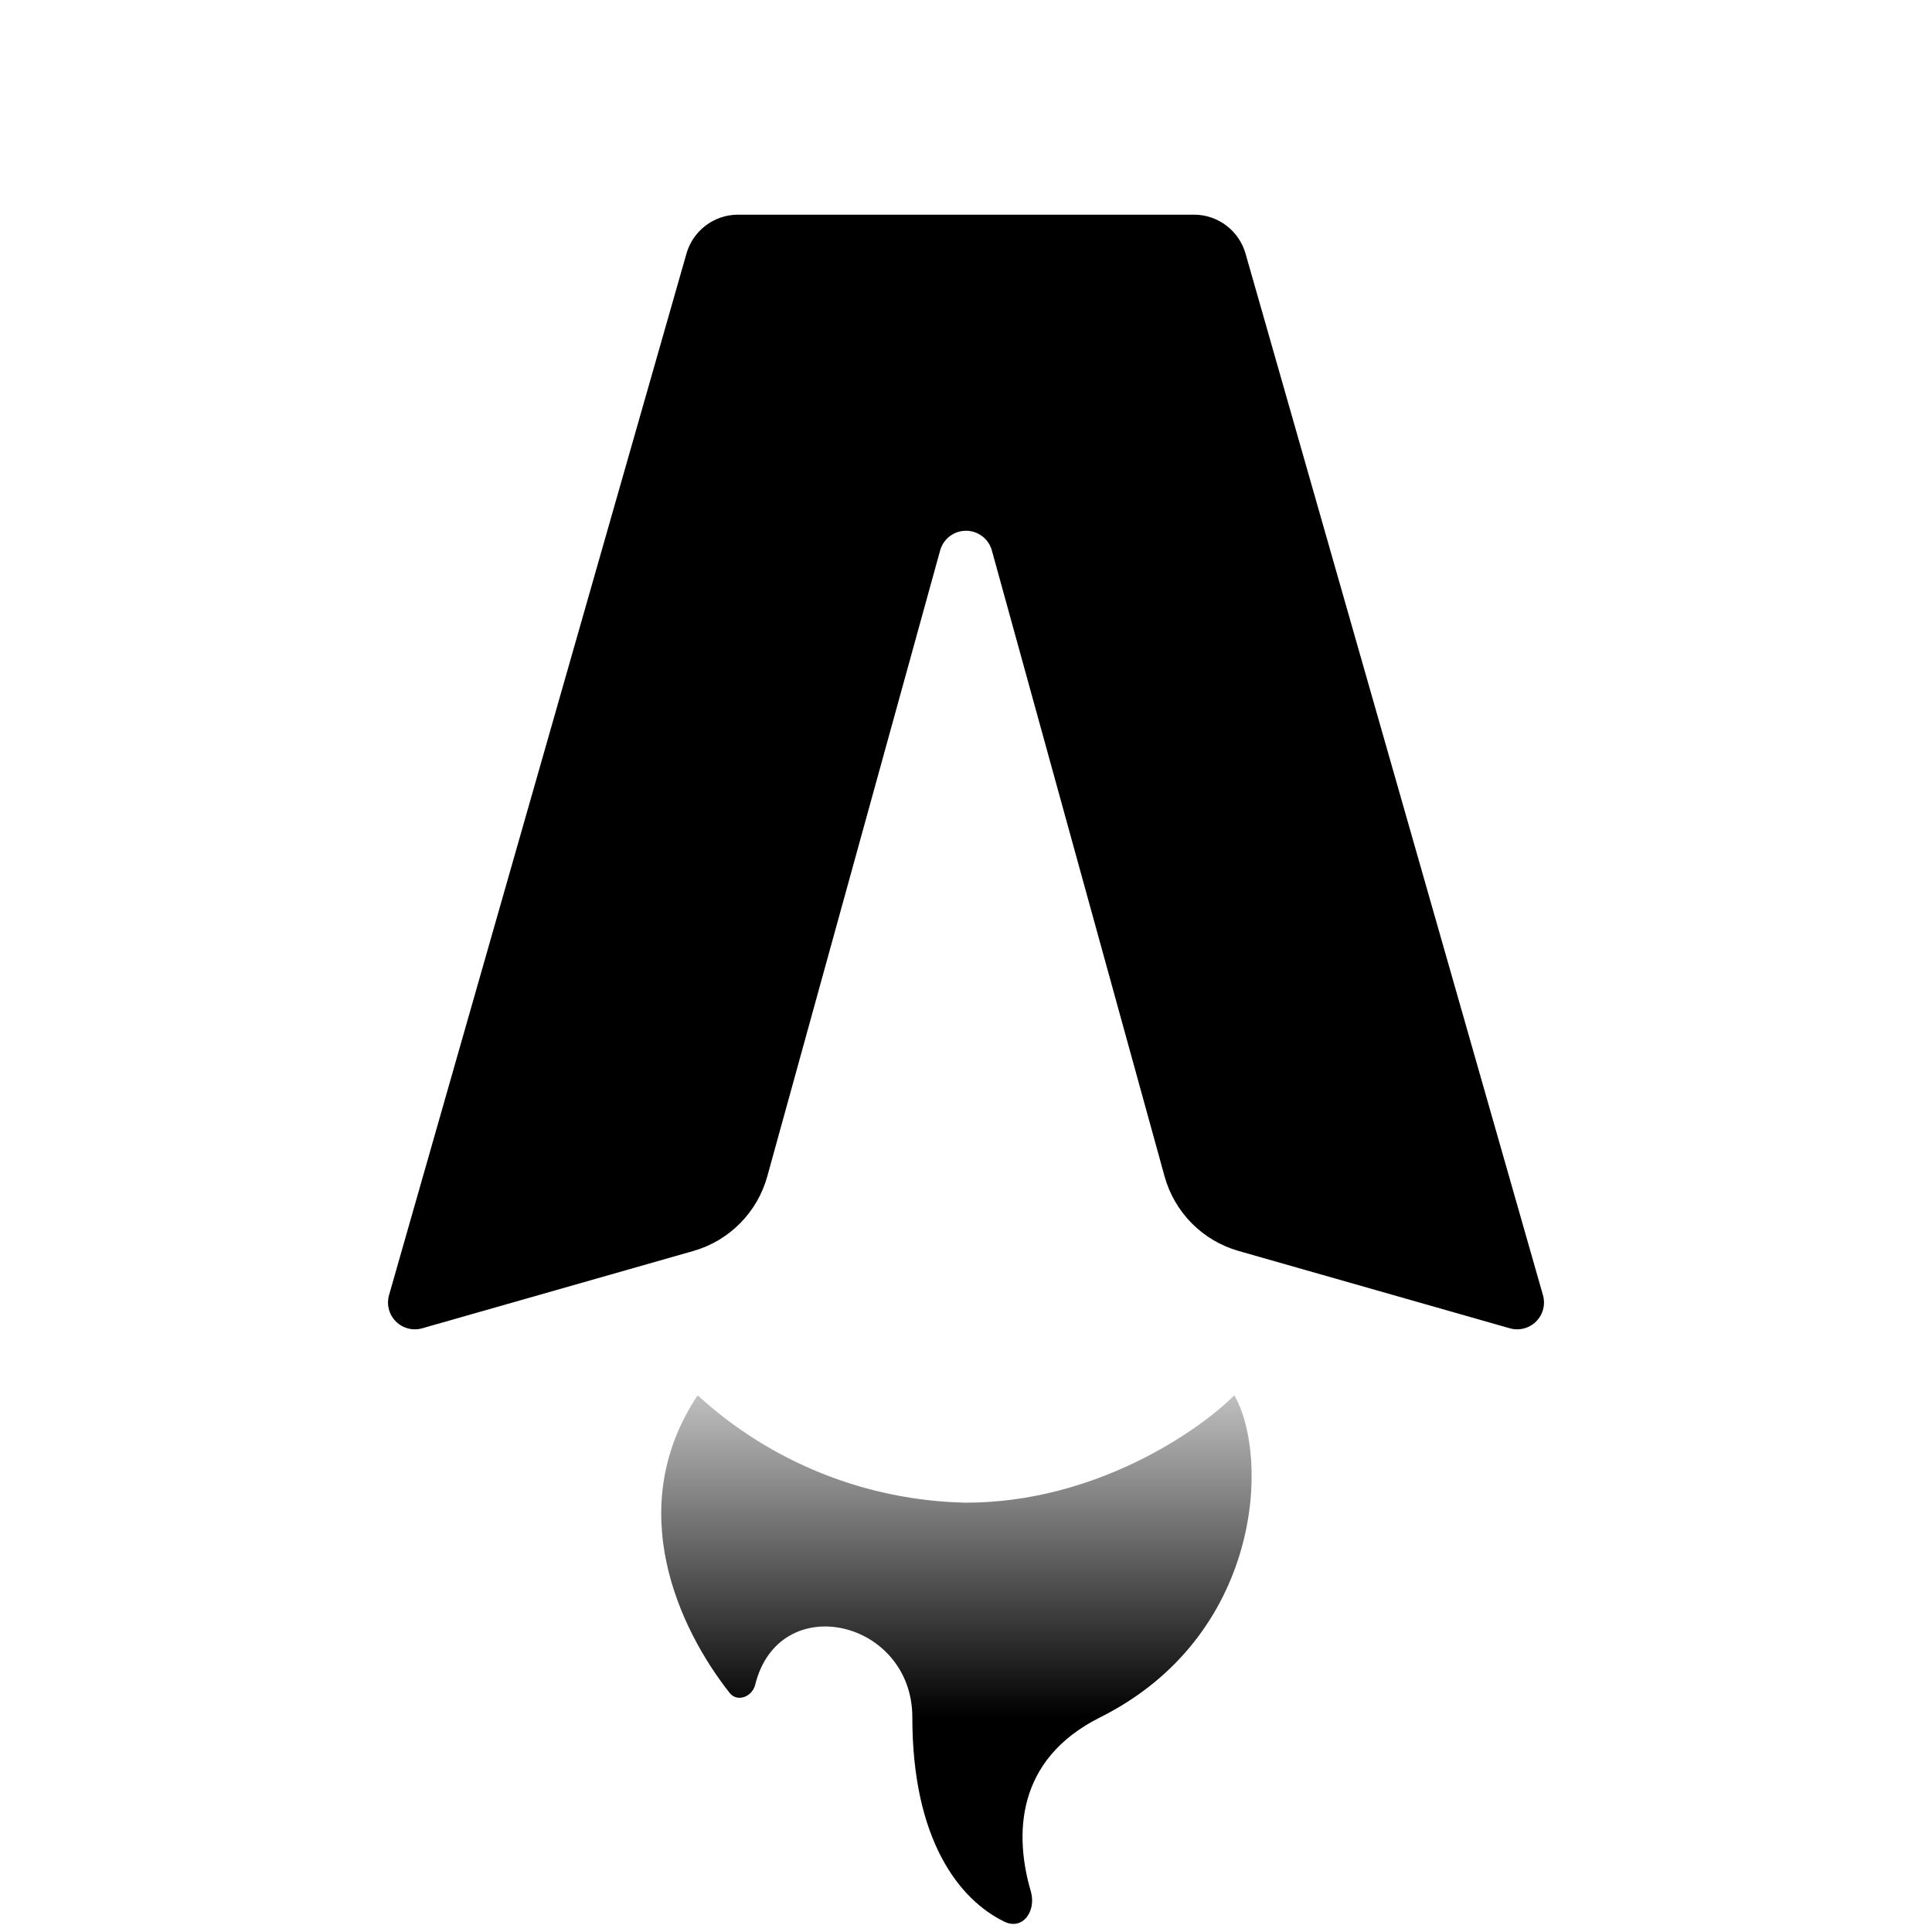
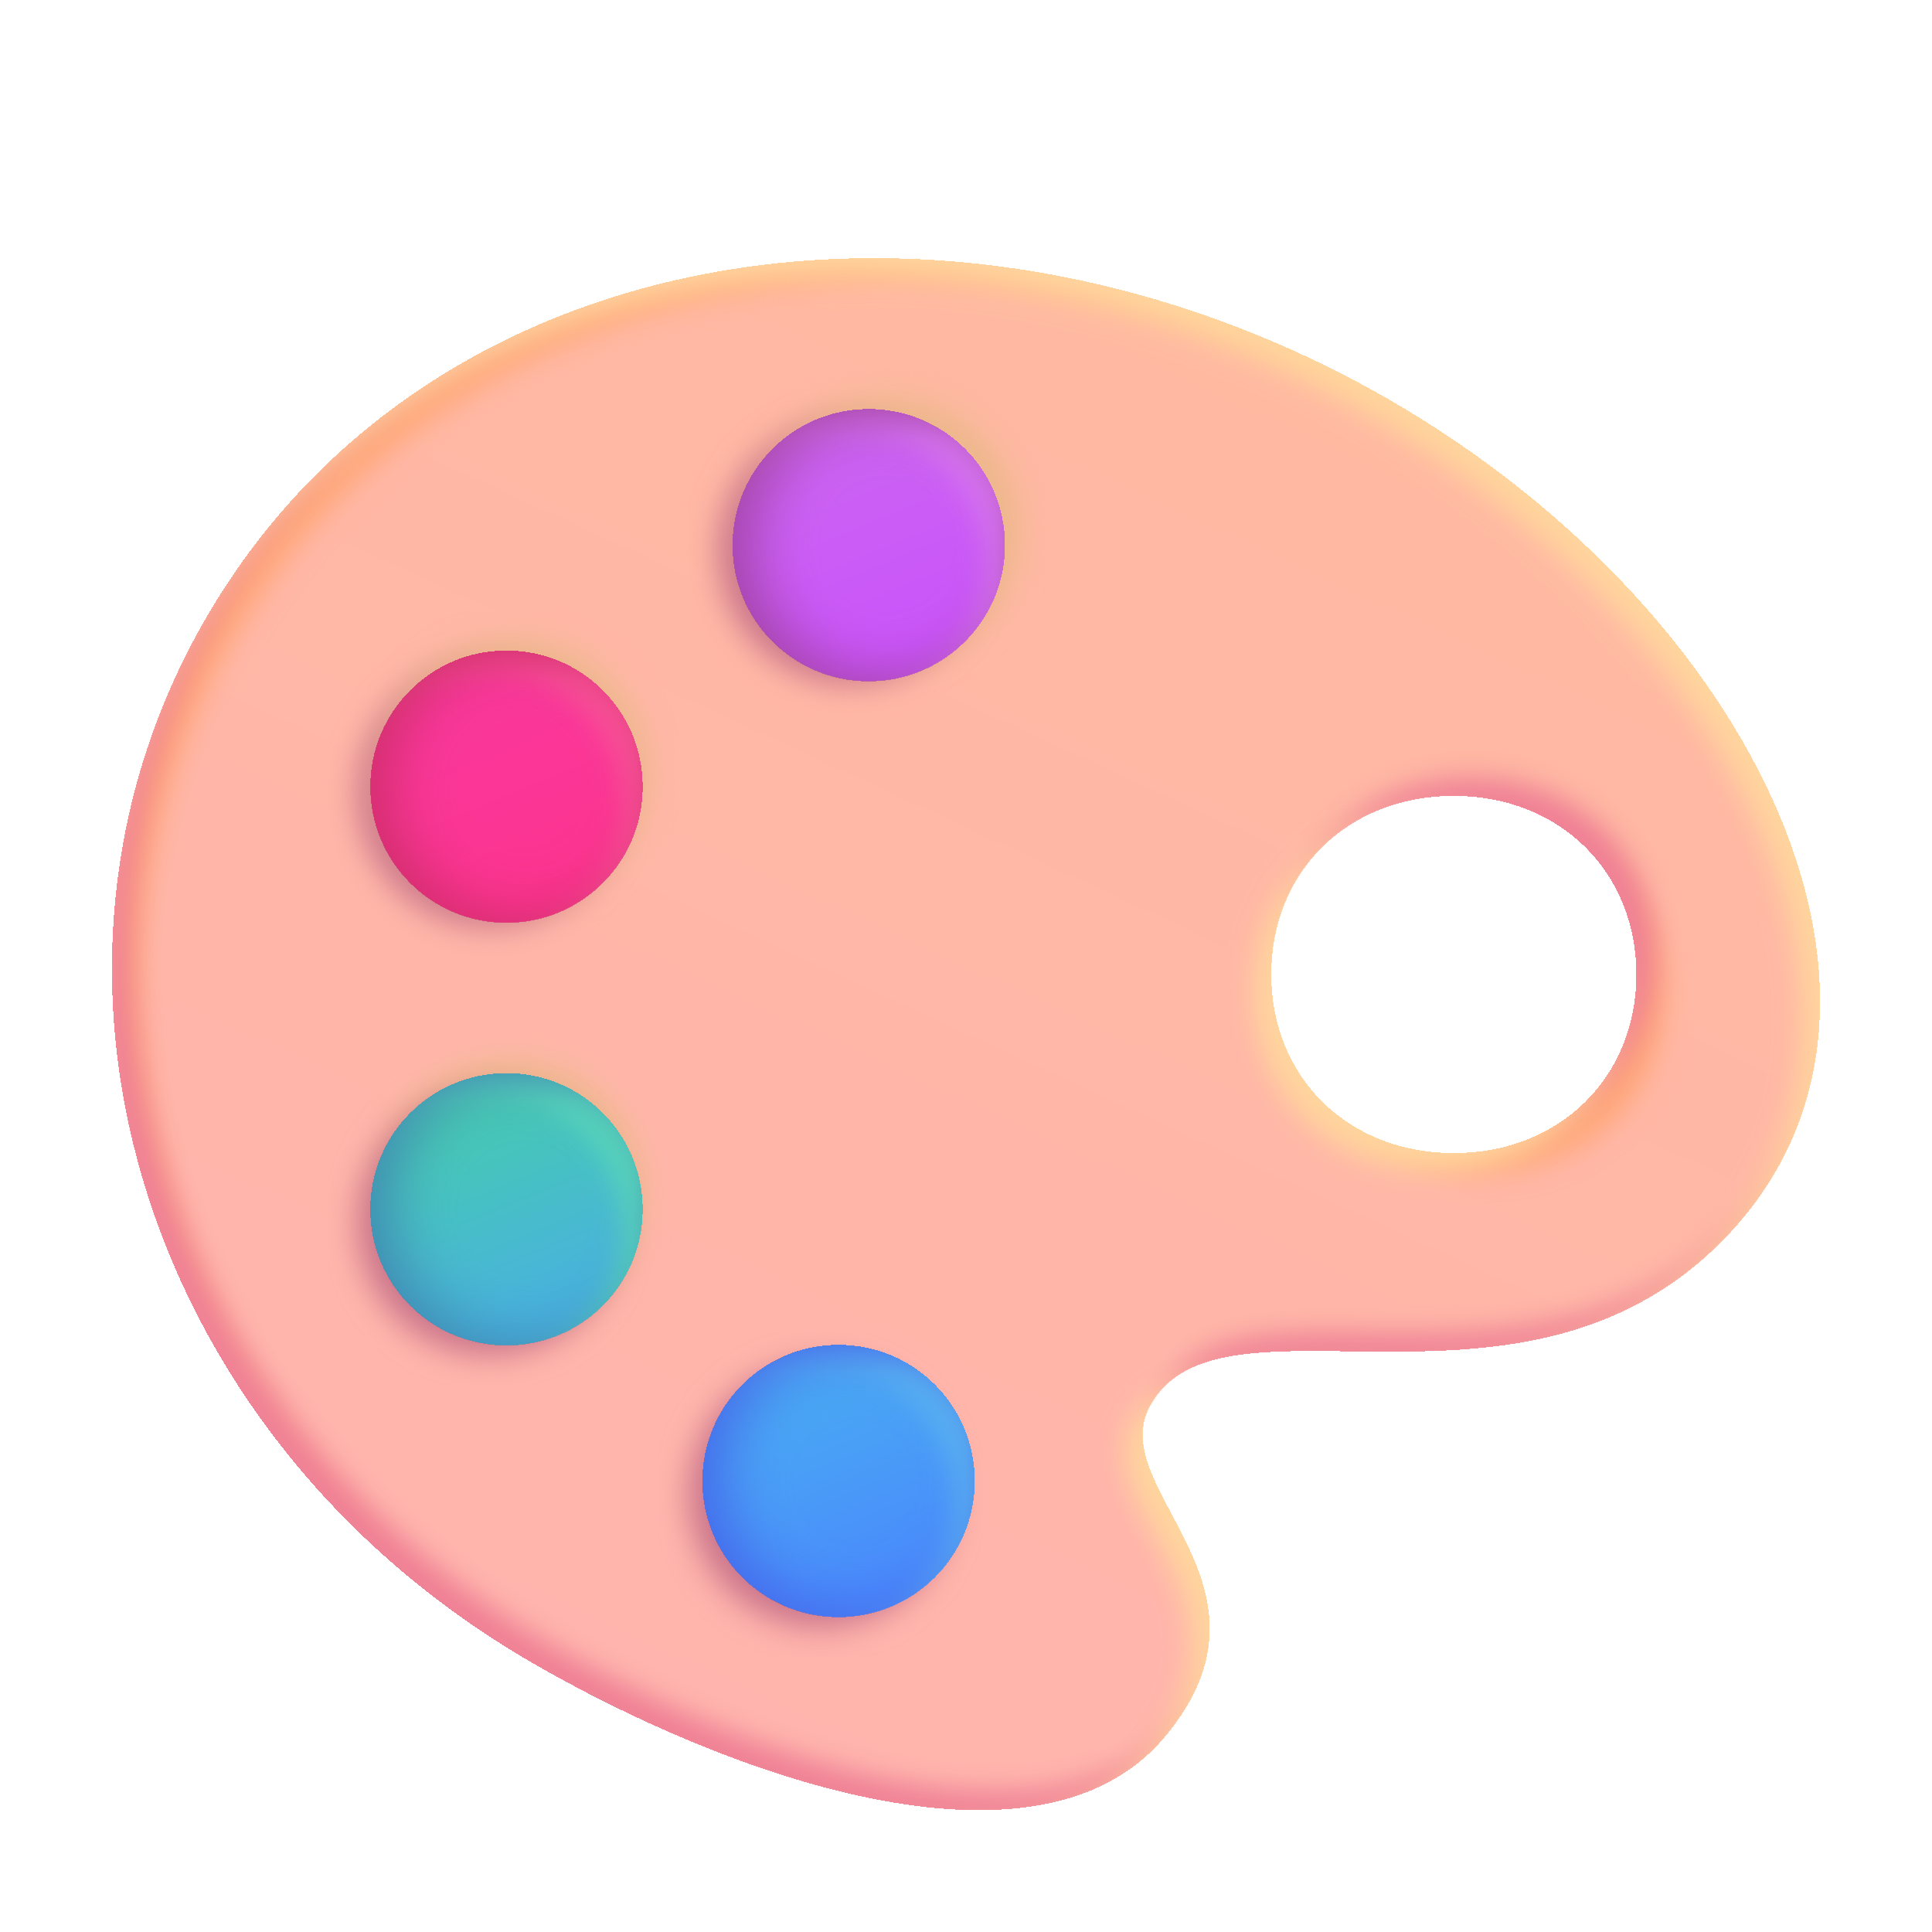
- <svg xmlns="http://www.w3.org/2000/svg" fill="none" viewBox="0 0 36 36">
-   <path fill="#000" d="M22.25 4h-8.5a1 1 0 0 0-.96.73l-5.54 19.4a.5.5 0 0 0 .62.62l5.05-1.44a2 2 0 0 0 1.38-1.4l3.22-11.66a.5.5 0 0 1 .96 0l3.22 11.67a2 2 0 0 0 1.38 1.39l5.05 1.44a.5.5 0 0 0 .62-.62l-5.54-19.4a1 1 0 0 0-.96-.73Z" />
-   <path fill="url(#gradient)" d="M18 28a7.63 7.63 0 0 1-5-2c-1.4 2.1-.35 4.35.6 5.55.14.17.41.07.47-.15.44-1.8 2.93-1.22 2.93.6 0 2.28.87 3.4 1.72 3.81.34.16.59-.2.49-.56-.31-1.05-.29-2.46 1.29-3.25 3-1.5 3.17-4.83 2.5-6-.67.67-2.6 2-5 2Z" />
+ <svg xmlns="http://www.w3.org/2000/svg" width="32" height="32" viewBox="0 0 32 32" fill="none">
+   <g filter="url(#filter0_iii_18_4328)">
+     <path d="M22.053 6.114C15.279 2.734 7.251 4.039 3.592 9.951C-0.067 15.863 2.263 23.73 8.799 27.523C12.01 29.386 17.194 31.289 19.3 28.751C21.365 26.265 18.319 24.69 19.03 23.314C20.174 21.101 25.292 24.005 28.639 20.427C32.411 16.393 28.648 9.406 22.053 6.114ZM24.08 19.105C22.317 19.105 21.05 17.847 21.05 16.14C21.05 14.434 22.317 13.176 24.08 13.176C25.842 13.176 27.11 14.434 27.11 16.14C27.11 17.847 25.842 19.105 24.08 19.105Z" fill="url(#paint0_linear_18_4328)" />
+   </g>
+   <g filter="url(#filter1_f_18_4328)">
+     <path d="M8.107 15.344C9.317 15.344 10.298 14.363 10.298 13.153C10.298 11.944 9.317 10.963 8.107 10.963C6.898 10.963 5.917 11.944 5.917 13.153C5.917 14.363 6.898 15.344 8.107 15.344Z" fill="#CB758C" />
+   </g>
+   <g filter="url(#filter2_f_18_4328)">
+     <path d="M14.084 11.32C15.294 11.32 16.274 10.34 16.274 9.13C16.274 7.92 15.294 6.94 14.084 6.94C12.874 6.94 11.894 7.92 11.894 9.13C11.894 10.34 12.874 11.32 14.084 11.32Z" fill="#CB758C" />
+   </g>
+   <g filter="url(#filter3_f_18_4328)">
+     <path d="M13.592 26.951C14.802 26.951 15.782 25.97 15.782 24.761C15.782 23.551 14.802 22.57 13.592 22.57C12.382 22.57 11.402 23.551 11.402 24.761C11.402 25.97 12.382 26.951 13.592 26.951Z" fill="#CB758C" />
+   </g>
+   <g filter="url(#filter4_f_18_4328)">
+     <path d="M8.449 21.951C9.659 21.951 10.639 20.97 10.639 19.761C10.639 18.551 9.659 17.57 8.449 17.57C7.239 17.57 6.259 18.551 6.259 19.761C6.259 20.97 7.239 21.951 8.449 21.951Z" fill="#EDB88B" />
+   </g>
+   <g filter="url(#filter5_f_18_4328)">
+     <path d="M8.527 14.982C9.737 14.982 10.717 14.002 10.717 12.792C10.717 11.582 9.737 10.602 8.527 10.602C7.317 10.602 6.337 11.582 6.337 12.792C6.337 14.002 7.317 14.982 8.527 14.982Z" fill="#EDB88B" />
+   </g>
+   <g filter="url(#filter6_f_18_4328)">
+     <path d="M14.699 10.963C15.909 10.963 16.889 9.982 16.889 8.773C16.889 7.563 15.909 6.582 14.699 6.582C13.489 6.582 12.509 7.563 12.509 8.773C12.509 9.982 13.489 10.963 14.699 10.963Z" fill="#EDB88B" />
+   </g>
+   <g filter="url(#filter7_ii_18_4328)">
+     <path d="M14.389 11.281C15.632 11.281 16.639 10.274 16.639 9.031C16.639 7.789 15.632 6.781 14.389 6.781C13.147 6.781 12.139 7.789 12.139 9.031C12.139 10.274 13.147 11.281 14.389 11.281Z" fill="url(#paint1_linear_18_4328)" />
+   </g>
+   <g filter="url(#filter8_ii_18_4328)">
+     <path d="M8.389 15.281C9.632 15.281 10.639 14.274 10.639 13.031C10.639 11.789 9.632 10.781 8.389 10.781C7.147 10.781 6.139 11.789 6.139 13.031C6.139 14.274 7.147 15.281 8.389 15.281Z" fill="url(#paint2_linear_18_4328)" />
+   </g>
+   <g filter="url(#filter9_f_18_4328)">
+     <path d="M8.107 22.443C9.317 22.443 10.298 21.463 10.298 20.253C10.298 19.043 9.317 18.062 8.107 18.062C6.898 18.062 5.917 19.043 5.917 20.253C5.917 21.463 6.898 22.443 8.107 22.443Z" fill="#CB758C" />
+   </g>
+   <g filter="url(#filter10_ii_18_4328)">
+     <path d="M8.389 22.281C9.632 22.281 10.639 21.274 10.639 20.031C10.639 18.789 9.632 17.781 8.389 17.781C7.147 17.781 6.139 18.789 6.139 20.031C6.139 21.274 7.147 22.281 8.389 22.281Z" fill="url(#paint3_linear_18_4328)" />
+   </g>
+   <g filter="url(#filter11_ii_18_4328)">
+     <path d="M13.889 26.781C15.132 26.781 16.139 25.774 16.139 24.531C16.139 23.289 15.132 22.281 13.889 22.281C12.647 22.281 11.639 23.289 11.639 24.531C11.639 25.774 12.647 26.781 13.889 26.781Z" fill="url(#paint4_linear_18_4328)" />
+   </g>
  <defs>
-     <linearGradient id="gradient" x1="16" x2="16" y1="32" y2="24" gradientUnits="userSpaceOnUse">
-       <stop stop-color="#000" />
-       <stop offset="1" stop-color="#000" stop-opacity="0" />
+     <filter id="filter0_iii_18_4328" x="1.561" y="3.981" width="29.029" height="26.295" filterUnits="userSpaceOnUse" color-interpolation-filters="sRGB">
+       <feFlood flood-opacity="0" result="BackgroundImageFix" />
+       <feBlend mode="normal" in="SourceGraphic" in2="BackgroundImageFix" result="shape" />
+       <feColorMatrix in="SourceAlpha" type="matrix" values="0 0 0 0 0 0 0 0 0 0 0 0 0 0 0 0 0 0 127 0" result="hardAlpha" />
+       <feOffset dx="0.45" dy="0.3" />
+       <feGaussianBlur stdDeviation="0.225" />
+       <feComposite in2="hardAlpha" operator="arithmetic" k2="-1" k3="1" />
+       <feColorMatrix type="matrix" values="0 0 0 0 1 0 0 0 0 0.647 0 0 0 0 0.459 0 0 0 1 0" />
+       <feBlend mode="normal" in2="shape" result="effect1_innerShadow_18_4328" />
+       <feColorMatrix in="SourceAlpha" type="matrix" values="0 0 0 0 0 0 0 0 0 0 0 0 0 0 0 0 0 0 127 0" result="hardAlpha" />
+       <feOffset dx="0.3" dy="-0.3" />
+       <feGaussianBlur stdDeviation="0.225" />
+       <feComposite in2="hardAlpha" operator="arithmetic" k2="-1" k3="1" />
+       <feColorMatrix type="matrix" values="0 0 0 0 0.937 0 0 0 0 0.502 0 0 0 0 0.588 0 0 0 1 0" />
+       <feBlend mode="normal" in2="effect1_innerShadow_18_4328" result="effect2_innerShadow_18_4328" />
+       <feColorMatrix in="SourceAlpha" type="matrix" values="0 0 0 0 0 0 0 0 0 0 0 0 0 0 0 0 0 0 127 0" result="hardAlpha" />
+       <feOffset dx="-0.3" dy="0.3" />
+       <feGaussianBlur stdDeviation="0.225" />
+       <feComposite in2="hardAlpha" operator="arithmetic" k2="-1" k3="1" />
+       <feColorMatrix type="matrix" values="0 0 0 0 1 0 0 0 0 0.835 0 0 0 0 0.616 0 0 0 1 0" />
+       <feBlend mode="normal" in2="effect2_innerShadow_18_4328" result="effect3_innerShadow_18_4328" />
+     </filter>
+     <filter id="filter1_f_18_4328" x="5.417" y="10.463" width="5.381" height="5.381" filterUnits="userSpaceOnUse" color-interpolation-filters="sRGB">
+       <feFlood flood-opacity="0" result="BackgroundImageFix" />
+       <feBlend mode="normal" in="SourceGraphic" in2="BackgroundImageFix" result="shape" />
+       <feGaussianBlur stdDeviation="0.25" result="effect1_foregroundBlur_18_4328" />
+     </filter>
+     <filter id="filter2_f_18_4328" x="11.394" y="6.44" width="5.381" height="5.381" filterUnits="userSpaceOnUse" color-interpolation-filters="sRGB">
+       <feFlood flood-opacity="0" result="BackgroundImageFix" />
+       <feBlend mode="normal" in="SourceGraphic" in2="BackgroundImageFix" result="shape" />
+       <feGaussianBlur stdDeviation="0.25" result="effect1_foregroundBlur_18_4328" />
+     </filter>
+     <filter id="filter3_f_18_4328" x="10.902" y="22.07" width="5.381" height="5.381" filterUnits="userSpaceOnUse" color-interpolation-filters="sRGB">
+       <feFlood flood-opacity="0" result="BackgroundImageFix" />
+       <feBlend mode="normal" in="SourceGraphic" in2="BackgroundImageFix" result="shape" />
+       <feGaussianBlur stdDeviation="0.25" result="effect1_foregroundBlur_18_4328" />
+     </filter>
+     <filter id="filter4_f_18_4328" x="5.759" y="17.07" width="5.381" height="5.381" filterUnits="userSpaceOnUse" color-interpolation-filters="sRGB">
+       <feFlood flood-opacity="0" result="BackgroundImageFix" />
+       <feBlend mode="normal" in="SourceGraphic" in2="BackgroundImageFix" result="shape" />
+       <feGaussianBlur stdDeviation="0.25" result="effect1_foregroundBlur_18_4328" />
+     </filter>
+     <filter id="filter5_f_18_4328" x="5.837" y="10.102" width="5.381" height="5.381" filterUnits="userSpaceOnUse" color-interpolation-filters="sRGB">
+       <feFlood flood-opacity="0" result="BackgroundImageFix" />
+       <feBlend mode="normal" in="SourceGraphic" in2="BackgroundImageFix" result="shape" />
+       <feGaussianBlur stdDeviation="0.25" result="effect1_foregroundBlur_18_4328" />
+     </filter>
+     <filter id="filter6_f_18_4328" x="12.009" y="6.082" width="5.381" height="5.381" filterUnits="userSpaceOnUse" color-interpolation-filters="sRGB">
+       <feFlood flood-opacity="0" result="BackgroundImageFix" />
+       <feBlend mode="normal" in="SourceGraphic" in2="BackgroundImageFix" result="shape" />
+       <feGaussianBlur stdDeviation="0.25" result="effect1_foregroundBlur_18_4328" />
+     </filter>
+     <filter id="filter7_ii_18_4328" x="11.839" y="6.781" width="5.1" height="4.8" filterUnits="userSpaceOnUse" color-interpolation-filters="sRGB">
+       <feFlood flood-opacity="0" result="BackgroundImageFix" />
+       <feBlend mode="normal" in="SourceGraphic" in2="BackgroundImageFix" result="shape" />
+       <feColorMatrix in="SourceAlpha" type="matrix" values="0 0 0 0 0 0 0 0 0 0 0 0 0 0 0 0 0 0 127 0" result="hardAlpha" />
+       <feOffset dx="-0.3" dy="0.3" />
+       <feGaussianBlur stdDeviation="0.225" />
+       <feComposite in2="hardAlpha" operator="arithmetic" k2="-1" k3="1" />
+       <feColorMatrix type="matrix" values="0 0 0 0 0.875 0 0 0 0 0.49 0 0 0 0 0.984 0 0 0 1 0" />
+       <feBlend mode="normal" in2="shape" result="effect1_innerShadow_18_4328" />
+       <feColorMatrix in="SourceAlpha" type="matrix" values="0 0 0 0 0 0 0 0 0 0 0 0 0 0 0 0 0 0 127 0" result="hardAlpha" />
+       <feOffset dx="0.3" />
+       <feGaussianBlur stdDeviation="0.5" />
+       <feComposite in2="hardAlpha" operator="arithmetic" k2="-1" k3="1" />
+       <feColorMatrix type="matrix" values="0 0 0 0 0.635 0 0 0 0 0.259 0 0 0 0 0.639 0 0 0 1 0" />
+       <feBlend mode="normal" in2="effect1_innerShadow_18_4328" result="effect2_innerShadow_18_4328" />
+     </filter>
+     <filter id="filter8_ii_18_4328" x="5.839" y="10.781" width="5.1" height="4.8" filterUnits="userSpaceOnUse" color-interpolation-filters="sRGB">
+       <feFlood flood-opacity="0" result="BackgroundImageFix" />
+       <feBlend mode="normal" in="SourceGraphic" in2="BackgroundImageFix" result="shape" />
+       <feColorMatrix in="SourceAlpha" type="matrix" values="0 0 0 0 0 0 0 0 0 0 0 0 0 0 0 0 0 0 127 0" result="hardAlpha" />
+       <feOffset dx="-0.3" dy="0.3" />
+       <feGaussianBlur stdDeviation="0.225" />
+       <feComposite in2="hardAlpha" operator="arithmetic" k2="-1" k3="1" />
+       <feColorMatrix type="matrix" values="0 0 0 0 1 0 0 0 0 0.349 0 0 0 0 0.62 0 0 0 1 0" />
+       <feBlend mode="normal" in2="shape" result="effect1_innerShadow_18_4328" />
+       <feColorMatrix in="SourceAlpha" type="matrix" values="0 0 0 0 0 0 0 0 0 0 0 0 0 0 0 0 0 0 127 0" result="hardAlpha" />
+       <feOffset dx="0.3" />
+       <feGaussianBlur stdDeviation="0.5" />
+       <feComposite in2="hardAlpha" operator="arithmetic" k2="-1" k3="1" />
+       <feColorMatrix type="matrix" values="0 0 0 0 0.808 0 0 0 0 0.173 0 0 0 0 0.416 0 0 0 1 0" />
+       <feBlend mode="normal" in2="effect1_innerShadow_18_4328" result="effect2_innerShadow_18_4328" />
+     </filter>
+     <filter id="filter9_f_18_4328" x="5.417" y="17.562" width="5.381" height="5.381" filterUnits="userSpaceOnUse" color-interpolation-filters="sRGB">
+       <feFlood flood-opacity="0" result="BackgroundImageFix" />
+       <feBlend mode="normal" in="SourceGraphic" in2="BackgroundImageFix" result="shape" />
+       <feGaussianBlur stdDeviation="0.25" result="effect1_foregroundBlur_18_4328" />
+     </filter>
+     <filter id="filter10_ii_18_4328" x="5.839" y="17.781" width="5.1" height="4.8" filterUnits="userSpaceOnUse" color-interpolation-filters="sRGB">
+       <feFlood flood-opacity="0" result="BackgroundImageFix" />
+       <feBlend mode="normal" in="SourceGraphic" in2="BackgroundImageFix" result="shape" />
+       <feColorMatrix in="SourceAlpha" type="matrix" values="0 0 0 0 0 0 0 0 0 0 0 0 0 0 0 0 0 0 127 0" result="hardAlpha" />
+       <feOffset dx="-0.3" dy="0.3" />
+       <feGaussianBlur stdDeviation="0.225" />
+       <feComposite in2="hardAlpha" operator="arithmetic" k2="-1" k3="1" />
+       <feColorMatrix type="matrix" values="0 0 0 0 0.365 0 0 0 0 0.894 0 0 0 0 0.737 0 0 0 1 0" />
+       <feBlend mode="normal" in2="shape" result="effect1_innerShadow_18_4328" />
+       <feColorMatrix in="SourceAlpha" type="matrix" values="0 0 0 0 0 0 0 0 0 0 0 0 0 0 0 0 0 0 127 0" result="hardAlpha" />
+       <feOffset dx="0.3" />
+       <feGaussianBlur stdDeviation="0.5" />
+       <feComposite in2="hardAlpha" operator="arithmetic" k2="-1" k3="1" />
+       <feColorMatrix type="matrix" values="0 0 0 0 0.247 0 0 0 0 0.533 0 0 0 0 0.694 0 0 0 1 0" />
+       <feBlend mode="normal" in2="effect1_innerShadow_18_4328" result="effect2_innerShadow_18_4328" />
+     </filter>
+     <filter id="filter11_ii_18_4328" x="11.339" y="22.281" width="5.1" height="4.8" filterUnits="userSpaceOnUse" color-interpolation-filters="sRGB">
+       <feFlood flood-opacity="0" result="BackgroundImageFix" />
+       <feBlend mode="normal" in="SourceGraphic" in2="BackgroundImageFix" result="shape" />
+       <feColorMatrix in="SourceAlpha" type="matrix" values="0 0 0 0 0 0 0 0 0 0 0 0 0 0 0 0 0 0 127 0" result="hardAlpha" />
+       <feOffset dx="-0.3" dy="0.3" />
+       <feGaussianBlur stdDeviation="0.225" />
+       <feComposite in2="hardAlpha" operator="arithmetic" k2="-1" k3="1" />
+       <feColorMatrix type="matrix" values="0 0 0 0 0.365 0 0 0 0 0.753 0 0 0 0 0.945 0 0 0 1 0" />
+       <feBlend mode="normal" in2="shape" result="effect1_innerShadow_18_4328" />
+       <feColorMatrix in="SourceAlpha" type="matrix" values="0 0 0 0 0 0 0 0 0 0 0 0 0 0 0 0 0 0 127 0" result="hardAlpha" />
+       <feOffset dx="0.3" />
+       <feGaussianBlur stdDeviation="0.5" />
+       <feComposite in2="hardAlpha" operator="arithmetic" k2="-1" k3="1" />
+       <feColorMatrix type="matrix" values="0 0 0 0 0.267 0 0 0 0 0.4 0 0 0 0 0.918 0 0 0 1 0" />
+       <feBlend mode="normal" in2="effect1_innerShadow_18_4328" result="effect2_innerShadow_18_4328" />
+     </filter>
+     <linearGradient id="paint0_linear_18_4328" x1="24.08" y1="7.184" x2="13.725" y2="29.717" gradientUnits="userSpaceOnUse">
+       <stop stop-color="#FFB9A1" />
+       <stop offset="1" stop-color="#FFB4AD" />
+     </linearGradient>
+     <linearGradient id="paint1_linear_18_4328" x1="13.072" y1="6.781" x2="15.139" y2="11.793" gradientUnits="userSpaceOnUse">
+       <stop stop-color="#CC67F1" />
+       <stop offset="1" stop-color="#C950FC" />
+     </linearGradient>
+     <linearGradient id="paint2_linear_18_4328" x1="7.072" y1="10.781" x2="9.139" y2="15.793" gradientUnits="userSpaceOnUse">
+       <stop stop-color="#F9399F" />
+       <stop offset="1" stop-color="#FD328C" />
+     </linearGradient>
+     <linearGradient id="paint3_linear_18_4328" x1="7.072" y1="17.781" x2="9.139" y2="22.793" gradientUnits="userSpaceOnUse">
+       <stop stop-color="#47CFA8" />
+       <stop offset="1" stop-color="#48ABEB" />
+     </linearGradient>
+     <linearGradient id="paint4_linear_18_4328" x1="12.572" y1="22.281" x2="14.639" y2="27.293" gradientUnits="userSpaceOnUse">
+       <stop stop-color="#49B1F1" />
+       <stop offset="1" stop-color="#4982FE" />
    </linearGradient>
  </defs>
-   <style>
-     @media (prefers-color-scheme:dark){:root{filter:invert(100%)}}
-   </style>
</svg>
